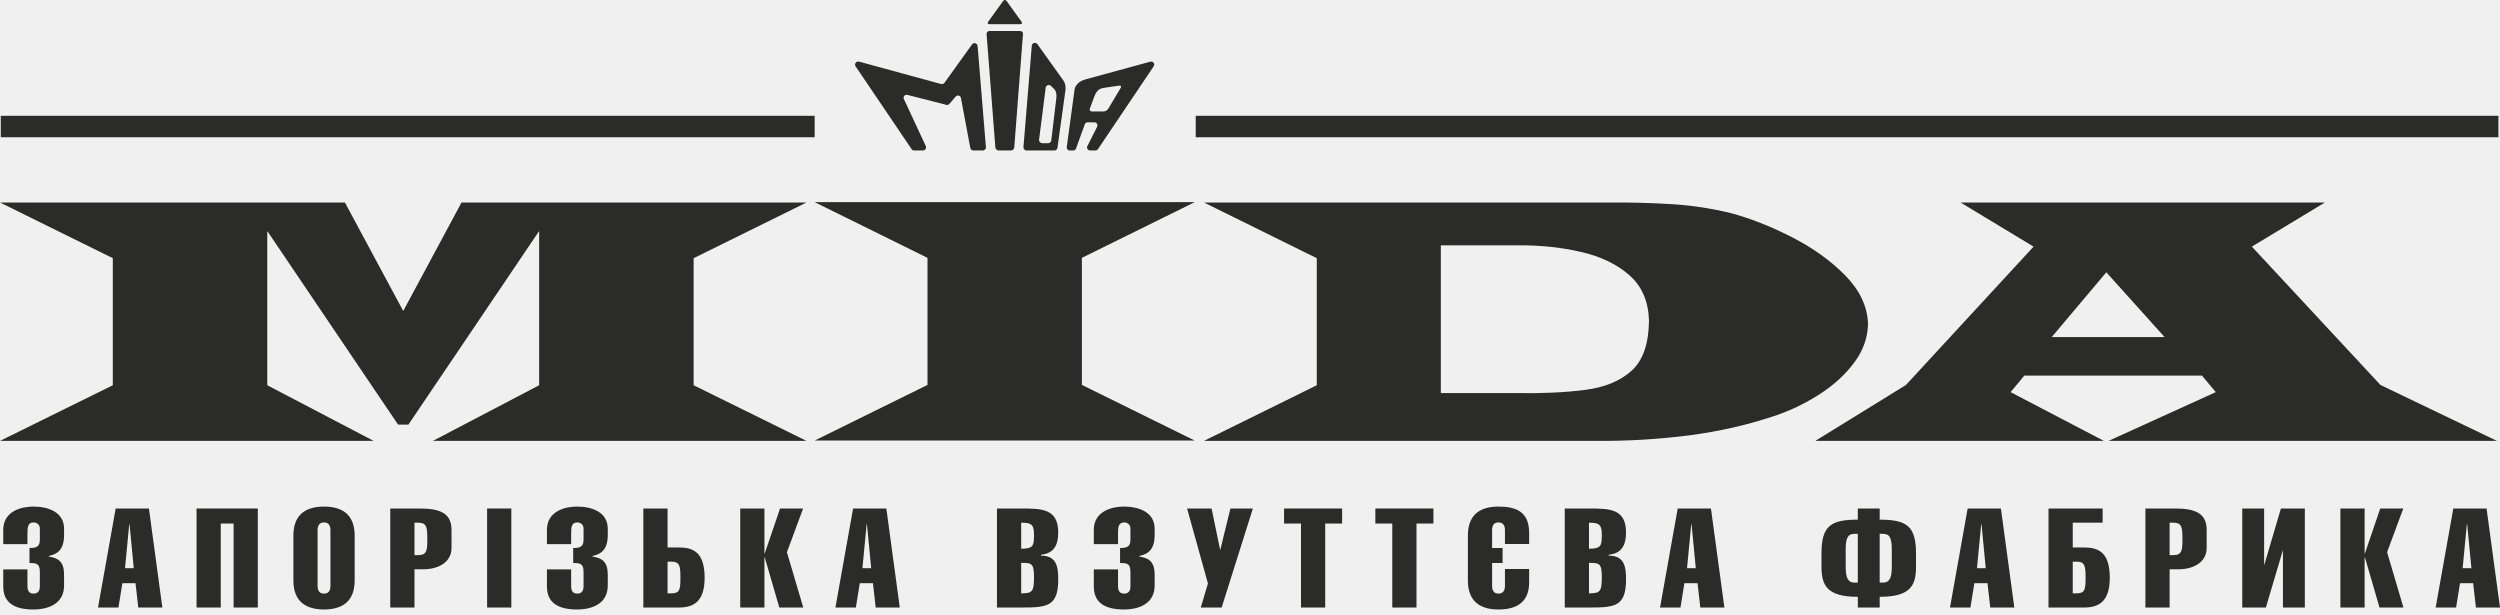
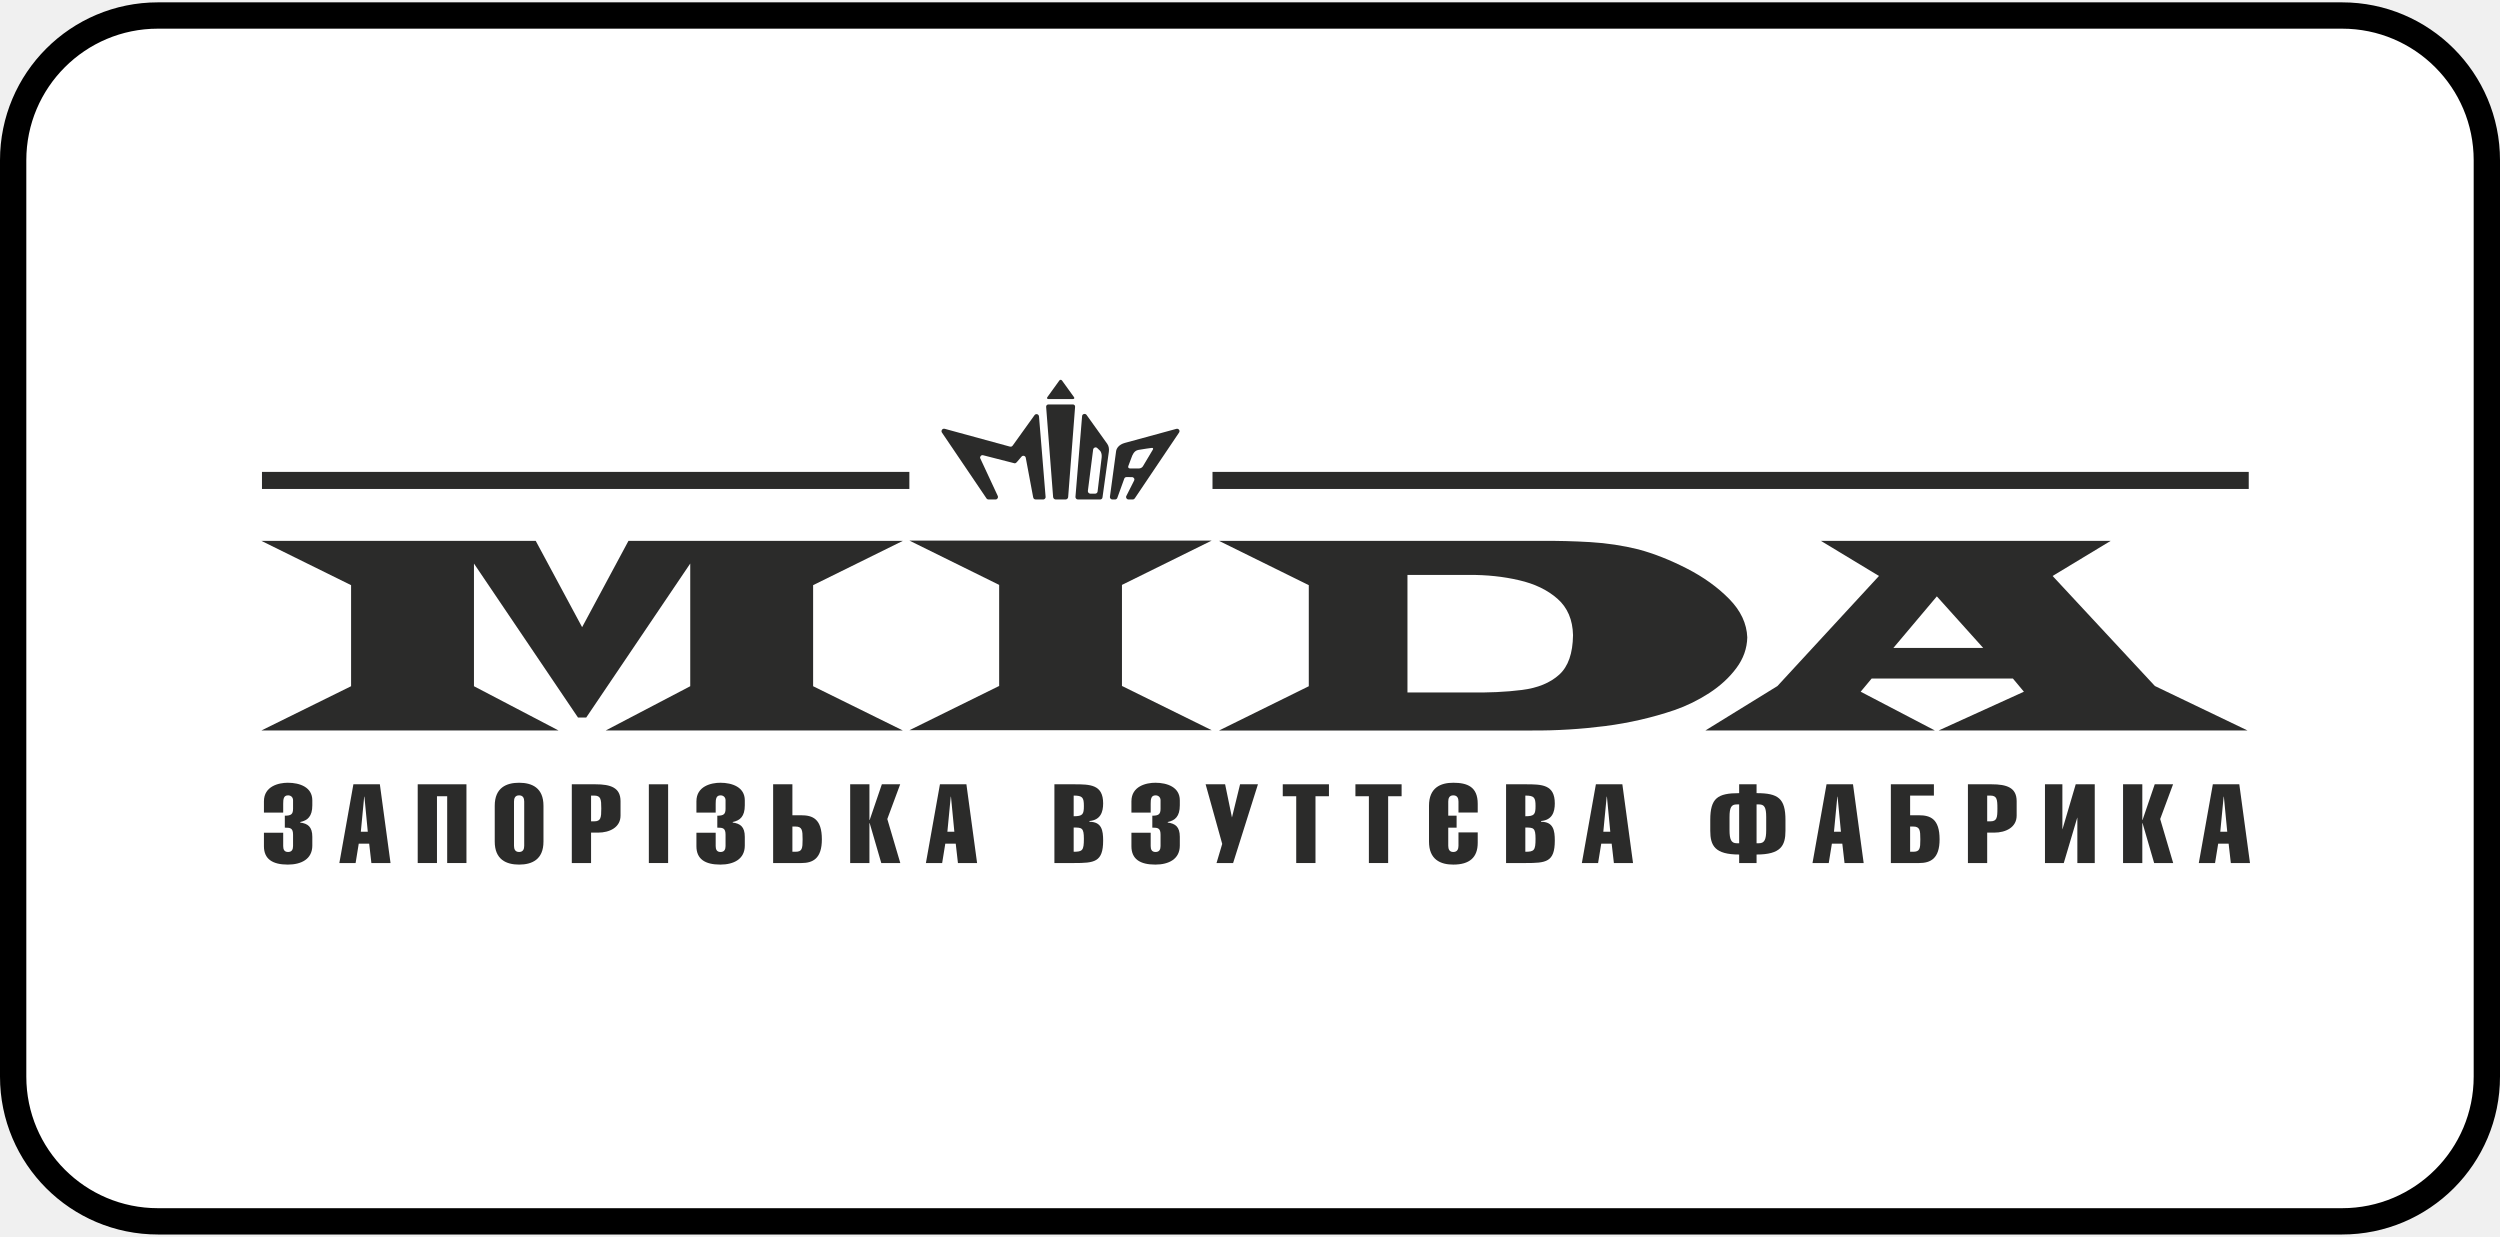
- <svg xmlns="http://www.w3.org/2000/svg" width="175" height="43" viewBox="0 0 175 43" fill="none">
-   <path d="M0.227 38.088V37.096C0.227 35.762 1.524 35.46 2.33 35.46C3.382 35.46 4.485 35.849 4.485 37.008V37.446C4.485 38.429 4.066 38.779 3.423 38.916V38.964C4.077 39.052 4.485 39.324 4.485 40.22V40.989C4.485 42.186 3.505 42.663 2.33 42.663C0.982 42.663 0.227 42.176 0.227 41.047V39.86H1.922V41.028C1.922 41.31 2.003 41.553 2.351 41.553C2.698 41.553 2.79 41.31 2.79 41.028V40.035C2.79 39.441 2.545 39.412 2.065 39.412V38.361C2.626 38.361 2.79 38.224 2.79 37.748V36.998C2.79 36.764 2.626 36.57 2.351 36.57C1.952 36.57 1.922 36.911 1.922 37.319V38.088H0.227V38.088Z" fill="#2B2B2A" />
-   <path d="M10.425 35.596L11.365 42.527H9.68L9.486 40.823H8.567L8.291 42.527H6.861L8.097 35.596H10.425V35.596ZM9.363 39.772L9.067 36.687H9.047L8.751 39.772H9.363Z" fill="#2B2B2A" />
-   <path d="M18.047 35.596V42.527H16.352V36.648H15.453V42.527H13.758V35.596H18.047Z" fill="#2B2B2A" />
-   <path d="M24.826 37.485V40.638C24.826 42.225 23.805 42.663 22.682 42.663C21.558 42.663 20.537 42.225 20.537 40.638V37.485C20.537 35.898 21.558 35.46 22.682 35.46C23.805 35.46 24.826 35.898 24.826 37.485ZM22.232 37.115V41.008C22.232 41.291 22.324 41.553 22.682 41.553C23.039 41.553 23.131 41.291 23.131 41.008V37.115C23.131 36.833 23.039 36.57 22.682 36.57C22.324 36.57 22.232 36.833 22.232 37.115V37.115Z" fill="#2B2B2A" />
-   <path d="M29.014 42.527H27.318V35.596H29.392C30.739 35.596 31.607 35.889 31.607 37.086V38.351C31.607 39.392 30.637 39.85 29.637 39.85H29.014V42.527V42.527ZM29.014 38.857H29.279C29.871 38.857 29.912 38.546 29.912 37.728C29.912 36.911 29.871 36.589 29.279 36.589H29.014V38.857Z" fill="#2B2B2A" />
-   <path d="M34.098 35.596H35.793V42.527H34.098V35.596Z" fill="#2B2B2A" />
-   <path d="M38.285 38.088V37.096C38.285 35.762 39.582 35.46 40.389 35.46C41.441 35.46 42.544 35.849 42.544 37.008V37.446C42.544 38.429 42.125 38.779 41.481 38.916V38.964C42.135 39.052 42.544 39.324 42.544 40.22V40.989C42.544 42.186 41.563 42.663 40.389 42.663C39.041 42.663 38.285 42.176 38.285 41.047V39.86H39.98V41.028C39.98 41.31 40.062 41.553 40.409 41.553C40.756 41.553 40.849 41.31 40.849 41.028V40.035C40.849 39.441 40.603 39.412 40.123 39.412V38.361C40.685 38.361 40.849 38.224 40.849 37.748V36.998C40.849 36.764 40.685 36.57 40.409 36.57C40.011 36.57 39.98 36.911 39.98 37.319V38.088H38.285Z" fill="#2B2B2A" />
-   <path d="M46.73 38.322H47.506C48.507 38.322 49.324 38.633 49.324 40.444C49.324 42.137 48.528 42.527 47.527 42.527H45.035V35.596H46.73V38.322V38.322ZM46.73 41.534H46.996C47.588 41.534 47.629 41.261 47.629 40.444C47.629 39.626 47.588 39.315 46.996 39.315H46.73V41.534V41.534Z" fill="#2B2B2A" />
-   <path d="M53.511 38.74H53.532L54.604 35.596H56.218L55.084 38.653L56.228 42.527H54.553L53.532 39.013H53.511V42.527H51.816V35.596H53.511V38.74Z" fill="#2B2B2A" />
-   <path d="M62.045 35.596L62.984 42.527H61.299L61.105 40.823H60.186L59.91 42.527H58.48L59.716 35.596H62.045V35.596ZM60.983 39.772L60.686 36.687H60.666L60.37 39.772H60.983V39.772Z" fill="#2B2B2A" />
-   <path d="M69.787 35.596H71.503C72.943 35.596 74.076 35.616 74.076 37.28C74.076 38.049 73.841 38.74 72.871 38.828V38.896C73.953 38.896 74.076 39.655 74.076 40.551C74.076 42.459 73.3 42.527 71.503 42.527H69.787V35.596ZM71.482 38.409C72.279 38.409 72.381 38.244 72.381 37.504C72.381 36.755 72.258 36.589 71.482 36.589V38.409ZM71.482 41.534C72.258 41.534 72.381 41.417 72.381 40.395C72.381 39.412 72.197 39.402 71.482 39.402V41.534Z" fill="#2B2B2A" />
-   <path d="M76.566 38.088V37.096C76.566 35.762 77.863 35.46 78.67 35.46C79.722 35.46 80.825 35.849 80.825 37.008V37.446C80.825 38.429 80.406 38.779 79.763 38.916V38.964C80.416 39.052 80.825 39.324 80.825 40.22V40.989C80.825 42.186 79.845 42.663 78.67 42.663C77.322 42.663 76.566 42.176 76.566 41.047V39.86H78.262V41.028C78.262 41.31 78.343 41.553 78.691 41.553C79.038 41.553 79.13 41.31 79.13 41.028V40.035C79.13 39.441 78.885 39.412 78.405 39.412V38.361C78.966 38.361 79.13 38.224 79.13 37.748V36.998C79.13 36.764 78.966 36.57 78.691 36.57C78.292 36.57 78.262 36.911 78.262 37.319V38.088H76.566Z" fill="#2B2B2A" />
-   <path d="M84.811 35.596L85.414 38.516L86.129 35.596H87.701L85.516 42.527H84.055L84.556 40.843L83.096 35.596H84.811Z" fill="#2B2B2A" />
-   <path d="M93.949 35.596V36.648H92.765V42.527H91.069V36.648H89.885V35.596H93.949Z" fill="#2B2B2A" />
-   <path d="M100.34 35.596V36.648H99.155V42.527H97.46V36.648H96.275V35.596H100.34Z" fill="#2B2B2A" />
-   <path d="M107.041 39.831V40.745C107.041 42.04 106.316 42.663 104.886 42.663C103.763 42.663 102.752 42.225 102.752 40.638V37.485C102.752 35.898 103.763 35.46 104.886 35.46C106.122 35.46 107.041 35.81 107.041 37.31V38.078H105.346V37.115C105.346 36.833 105.254 36.57 104.886 36.57C104.539 36.57 104.447 36.833 104.447 37.115V38.361H105.182V39.412H104.447V41.008C104.447 41.291 104.539 41.553 104.886 41.553C105.254 41.553 105.346 41.291 105.346 41.008V39.831H107.041V39.831Z" fill="#2B2B2A" />
-   <path d="M109.533 35.596H111.249C112.689 35.596 113.822 35.616 113.822 37.28C113.822 38.049 113.587 38.74 112.617 38.828V38.896C113.7 38.896 113.822 39.655 113.822 40.551C113.822 42.459 113.046 42.527 111.249 42.527H109.533V35.596ZM111.229 38.409C112.025 38.409 112.127 38.244 112.127 37.504C112.127 36.755 112.004 36.589 111.229 36.589V38.409ZM111.229 41.534C112.004 41.534 112.127 41.417 112.127 40.395C112.127 39.412 111.943 39.402 111.229 39.402V41.534Z" fill="#2B2B2A" />
-   <path d="M119.767 35.596L120.707 42.527H119.021L118.828 40.823H117.908L117.633 42.527H116.203L117.439 35.596H119.767V35.596ZM118.705 39.772L118.409 36.687H118.388L118.092 39.772H118.705V39.772Z" fill="#2B2B2A" />
-   <path d="M131.578 35.596V36.375C133.478 36.375 134.121 36.833 134.121 38.74V39.684C134.121 40.999 133.713 41.777 131.578 41.777V42.527H130.047V41.777C127.912 41.777 127.504 40.999 127.504 39.684V38.74C127.504 36.813 128.147 36.375 130.047 36.375V35.596H131.578ZM130.047 37.368H129.832C129.362 37.368 129.199 37.621 129.199 38.477V39.626C129.199 40.444 129.342 40.784 129.832 40.784H130.047V37.368ZM131.578 40.784H131.793C132.283 40.784 132.426 40.444 132.426 39.626V38.477C132.426 37.621 132.263 37.368 131.793 37.368H131.578V40.784Z" fill="#2B2B2A" />
-   <path d="M140.064 35.596L141.003 42.527H139.318L139.124 40.823H138.205L137.93 42.527H136.5L137.735 35.596H140.064V35.596ZM139.002 39.772L138.706 36.687H138.685L138.389 39.772H139.002Z" fill="#2B2B2A" />
-   <path d="M147.185 35.596V36.589H145.092V38.322H145.868C146.868 38.322 147.685 38.633 147.685 40.444C147.685 42.137 146.889 42.527 145.888 42.527H143.396V35.596H147.185V35.596ZM145.092 41.534H145.357C145.949 41.534 145.99 41.261 145.99 40.444C145.99 39.626 145.949 39.315 145.357 39.315H145.092V41.534V41.534Z" fill="#2B2B2A" />
-   <path d="M151.873 42.527H150.178V35.596H152.251C153.599 35.596 154.467 35.889 154.467 37.086V38.351C154.467 39.392 153.496 39.85 152.496 39.85H151.873V42.527V42.527ZM151.873 38.857H152.138C152.731 38.857 152.771 38.546 152.771 37.728C152.771 36.911 152.731 36.589 152.138 36.589H151.873V38.857Z" fill="#2B2B2A" />
-   <path d="M158.489 35.596V39.548H158.499L159.663 35.596H161.338V42.527H159.806V38.536H159.796L158.611 42.527H156.957V35.596H158.489Z" fill="#2B2B2A" />
-   <path d="M165.523 38.74H165.544L166.616 35.596H168.23L167.096 38.653L168.24 42.527H166.565L165.544 39.013H165.523V42.527H163.828V35.596H165.523V38.74Z" fill="#2B2B2A" />
-   <path d="M174.06 35.596L175 42.527H173.314L173.121 40.823H172.201L171.926 42.527H170.496L171.732 35.596H174.06V35.596ZM172.998 39.772L172.702 36.687H172.681L172.385 39.772H172.998V39.772Z" fill="#2B2B2A" />
-   <path d="M69.061 2.38C69.058 2.263 69.142 2.17 69.264 2.17H71.414C71.533 2.17 71.62 2.263 71.609 2.38L70.999 10.323C70.991 10.437 70.885 10.534 70.768 10.534H69.91C69.79 10.534 69.687 10.437 69.675 10.323L69.061 2.38V2.38Z" fill="#2B2B2A" />
-   <path d="M68.817 10.534C68.906 10.534 69.023 10.424 69.015 10.323L68.434 3.233C68.417 3.019 68.163 2.944 68.038 3.114L66.15 5.745C66.072 5.864 66.008 5.912 65.856 5.876L60.145 4.316C59.926 4.257 59.786 4.486 59.887 4.638L63.828 10.462C63.856 10.504 63.933 10.534 63.992 10.534H64.606C64.77 10.534 64.862 10.362 64.812 10.241L63.26 6.905C63.211 6.806 63.319 6.59 63.516 6.641L66.164 7.319C66.314 7.362 66.367 7.383 66.511 7.211L66.89 6.768C67.023 6.61 67.24 6.707 67.265 6.855L67.916 10.327C67.944 10.47 68.019 10.534 68.169 10.534H68.817V10.534Z" fill="#2B2B2A" />
-   <path d="M74.441 5.64C74.133 5.205 72.74 3.27 72.614 3.086C72.503 2.934 72.233 3.007 72.225 3.197C72.216 3.339 71.741 9.099 71.641 10.312C71.638 10.409 71.718 10.534 71.858 10.534C72.406 10.534 73.73 10.534 73.81 10.534C73.908 10.534 74.008 10.468 74.021 10.35C74.139 9.513 74.572 6.415 74.58 6.328C74.608 6.1 74.589 5.853 74.441 5.64V5.64ZM73.946 6.844C73.946 6.893 73.674 9.127 73.588 9.839C73.574 9.956 73.462 10.022 73.368 10.022C73.32 10.022 73.123 10.022 72.953 10.022C72.845 10.022 72.717 9.914 72.734 9.782C72.84 8.952 73.184 6.253 73.198 6.137C73.217 5.981 73.429 5.876 73.569 6.015C73.684 6.126 73.701 6.144 73.791 6.23C73.957 6.397 73.963 6.669 73.946 6.844V6.844Z" fill="#2B2B2A" />
-   <path d="M75.989 5.555C75.453 5.7 75.252 6.041 75.219 6.273L74.671 10.305C74.66 10.398 74.741 10.534 74.882 10.534H75.136C75.2 10.534 75.294 10.476 75.319 10.406L75.934 8.704C75.961 8.612 76.044 8.562 76.14 8.562L76.615 8.565C76.765 8.565 76.879 8.721 76.799 8.876L76.114 10.231C76.044 10.367 76.153 10.532 76.309 10.532H76.685C76.765 10.532 76.823 10.484 76.857 10.44L80.754 4.649C80.879 4.464 80.709 4.268 80.52 4.318L75.989 5.555V5.555ZM76.431 7.801C76.312 7.801 76.251 7.711 76.289 7.6C76.289 7.6 76.482 7.085 76.57 6.846C76.657 6.61 76.79 6.245 77.177 6.171C77.458 6.112 78.351 5.995 78.351 5.995C78.459 5.976 78.509 6.046 78.451 6.146L77.575 7.616C77.513 7.719 77.369 7.801 77.246 7.801H76.431V7.801Z" fill="#2B2B2A" />
-   <path d="M69.263 1.695C69.141 1.695 69.102 1.618 69.169 1.526L70.218 0.071C70.281 -0.024 70.393 -0.024 70.463 0.071L71.511 1.526C71.575 1.618 71.533 1.695 71.416 1.695H69.263V1.695Z" fill="#2B2B2A" />
-   <path d="M83.701 8.106H174.889V9.608H83.701V8.106Z" fill="#2B2B2A" />
-   <path d="M0.055 8.106H57.026V9.608H0.055V8.106Z" fill="#2B2B2A" />
-   <path fill-rule="evenodd" clip-rule="evenodd" d="M57.025 14.15L64.925 18.049V26.944L57.025 30.839H83.631L75.733 26.944V18.049L83.631 14.15H57.025Z" fill="#2B2B2A" />
-   <path fill-rule="evenodd" clip-rule="evenodd" d="M84.279 14.175L92.175 18.073V26.967L84.279 30.862H111.855C114.002 30.876 116.138 30.742 118.252 30.473C120.363 30.2 122.396 29.732 124.354 29.068C125.427 28.696 126.454 28.192 127.422 27.564C128.392 26.933 129.183 26.204 129.802 25.371C130.42 24.543 130.74 23.641 130.762 22.672C130.718 21.446 130.184 20.318 129.168 19.282C128.154 18.251 126.913 17.359 125.445 16.608C123.984 15.86 122.563 15.296 121.178 14.923C119.812 14.586 118.403 14.372 116.953 14.286C115.504 14.2 114.066 14.164 112.634 14.175H84.279ZM100.858 27.516V17.173H106.296C107.836 17.162 109.296 17.316 110.676 17.637C112.059 17.955 113.19 18.5 114.066 19.275C114.942 20.049 115.398 21.114 115.429 22.471C115.407 24.075 115.006 25.236 114.205 25.956C113.407 26.676 112.317 27.122 110.924 27.297C109.538 27.474 107.953 27.544 106.17 27.516H100.858V27.516Z" fill="#2B2B2A" />
-   <path fill-rule="evenodd" clip-rule="evenodd" d="M162.742 14.175H137.238L142.35 17.264L133.416 26.949L127.072 30.862H147.273L140.74 27.449L141.705 26.29H154.136L155.105 27.449L147.598 30.862H174.785L166.633 26.949L157.63 17.264L162.742 14.175V14.175ZM147.442 19.06L151.52 23.595H143.621L147.442 19.06V19.06Z" fill="#2B2B2A" />
-   <path d="M28.226 21.77L32.306 14.175H56.453L48.554 18.073V26.967L56.453 30.862H30.301L37.741 26.967V16.171L28.588 29.723H27.865L18.709 16.171V26.967L26.154 30.862H0L7.896 26.967V18.073L0 14.175H24.144L28.226 21.77Z" fill="#2B2B2A" />
+ <svg xmlns="http://www.w3.org/2000/svg" width="190" height="94" viewBox="0 0 190 94" fill="none">
+   <rect x="1" y="1.179" width="188" height="91.643" rx="11" fill="white" stroke="black" stroke-width="2" />
+   <path d="M20.059 61.758V60.901C20.059 59.749 21.179 59.489 21.875 59.489C22.784 59.489 23.736 59.825 23.736 60.825V61.203C23.736 62.052 23.375 62.355 22.819 62.473V62.515C23.384 62.59 23.736 62.826 23.736 63.599V64.263C23.736 65.297 22.89 65.709 21.875 65.709C20.711 65.709 20.059 65.289 20.059 64.314V63.288H21.523V64.297C21.523 64.541 21.593 64.751 21.893 64.751C22.193 64.751 22.272 64.541 22.272 64.297V63.439C22.272 62.926 22.061 62.901 21.646 62.901V61.993C22.131 61.993 22.272 61.876 22.272 61.464V60.817C22.272 60.615 22.131 60.447 21.893 60.447C21.549 60.447 21.523 60.741 21.523 61.094V61.758H20.059V61.758Z" fill="#2B2B2A" />
+   <path d="M28.869 59.606L29.68 65.591H28.225L28.058 64.12H27.264L27.026 65.591H25.791L26.858 59.606H28.869V59.606ZM27.952 63.212L27.696 60.547H27.678L27.423 63.212H27.952Z" fill="#2B2B2A" />
+   <path d="M35.45 59.606V65.591H33.986V60.514H33.21V65.591H31.746V59.606H35.45Z" fill="#2B2B2A" />
+   <path d="M41.304 61.237V63.961C41.304 65.331 40.422 65.709 39.452 65.709C38.482 65.709 37.6 65.331 37.6 63.961V61.237C37.6 59.867 38.482 59.489 39.452 59.489C40.422 59.489 41.304 59.867 41.304 61.237ZM39.064 60.917V64.28C39.064 64.524 39.143 64.751 39.452 64.751C39.761 64.751 39.84 64.524 39.84 64.28V60.917C39.84 60.674 39.761 60.447 39.452 60.447C39.143 60.447 39.064 60.674 39.064 60.917V60.917Z" fill="#2B2B2A" />
+   <path d="M44.921 65.591H43.457V59.606H45.247C46.412 59.606 47.161 59.858 47.161 60.892V61.985C47.161 62.884 46.324 63.279 45.459 63.279H44.921V65.591V65.591ZM44.921 62.422H45.151C45.662 62.422 45.697 62.153 45.697 61.447C45.697 60.741 45.662 60.464 45.151 60.464H44.921V62.422Z" fill="#2B2B2A" />
+   <path d="M49.312 59.606H50.777V65.591H49.312V59.606Z" fill="#2B2B2A" />
+   <path d="M52.928 61.758V60.901C52.928 59.749 54.048 59.489 54.745 59.489C55.653 59.489 56.605 59.825 56.605 60.825V61.203C56.605 62.052 56.244 62.355 55.688 62.473V62.515C56.253 62.59 56.605 62.826 56.605 63.599V64.263C56.605 65.297 55.759 65.709 54.745 65.709C53.581 65.709 52.928 65.289 52.928 64.314V63.288H54.392V64.297C54.392 64.541 54.462 64.751 54.762 64.751C55.062 64.751 55.142 64.541 55.142 64.297V63.439C55.142 62.926 54.93 62.901 54.515 62.901V61.993C55 61.993 55.142 61.876 55.142 61.464V60.817C55.142 60.615 55 60.447 54.762 60.447C54.418 60.447 54.392 60.741 54.392 61.094V61.758H52.928Z" fill="#2B2B2A" />
+   <path d="M60.222 61.96H60.892C61.756 61.96 62.462 62.229 62.462 63.792C62.462 65.255 61.774 65.591 60.91 65.591H58.758V59.606H60.222V61.96V61.96ZM60.222 64.734H60.451C60.963 64.734 60.998 64.498 60.998 63.792C60.998 63.086 60.963 62.817 60.451 62.817H60.222V64.734V64.734Z" fill="#2B2B2A" />
+   <path d="M66.077 62.321H66.095L67.021 59.606H68.414L67.435 62.246L68.423 65.591H66.977L66.095 62.556H66.077V65.591H64.613V59.606H66.077V62.321Z" fill="#2B2B2A" />
+   <path d="M73.447 59.606L74.259 65.591H72.803L72.636 64.12H71.842L71.604 65.591H70.369L71.436 59.606H73.447V59.606ZM72.53 63.212L72.274 60.547H72.257L72.001 63.212H72.53V63.212Z" fill="#2B2B2A" />
+   <path d="M80.135 59.606H81.617C82.86 59.606 83.839 59.623 83.839 61.06C83.839 61.724 83.636 62.321 82.798 62.397V62.456C83.733 62.456 83.839 63.111 83.839 63.885C83.839 65.532 83.169 65.591 81.617 65.591H80.135V59.606ZM81.599 62.035C82.287 62.035 82.375 61.892 82.375 61.254C82.375 60.606 82.269 60.464 81.599 60.464V62.035ZM81.599 64.734C82.269 64.734 82.375 64.633 82.375 63.75C82.375 62.901 82.216 62.893 81.599 62.893V64.734Z" fill="#2B2B2A" />
+   <path d="M85.988 61.758V60.901C85.988 59.749 87.108 59.489 87.805 59.489C88.714 59.489 89.666 59.825 89.666 60.825V61.203C89.666 62.052 89.304 62.355 88.749 62.473V62.515C89.313 62.59 89.666 62.826 89.666 63.599V64.263C89.666 65.297 88.819 65.709 87.805 65.709C86.641 65.709 85.988 65.289 85.988 64.314V63.288H87.452V64.297C87.452 64.541 87.523 64.751 87.823 64.751C88.123 64.751 88.202 64.541 88.202 64.297V63.439C88.202 62.926 87.99 62.901 87.576 62.901V61.993C88.061 61.993 88.202 61.876 88.202 61.464V60.817C88.202 60.615 88.061 60.447 87.823 60.447C87.479 60.447 87.452 60.741 87.452 61.094V61.758H85.988Z" fill="#2B2B2A" />
+   <path d="M93.109 59.606L93.629 62.128L94.246 59.606H95.604L93.717 65.591H92.456L92.888 64.137L91.627 59.606H93.109Z" fill="#2B2B2A" />
+   <path d="M101 59.606V60.514H99.977V65.591H98.513V60.514H97.49V59.606H101Z" fill="#2B2B2A" />
+   <path d="M106.522 59.606V60.514H105.499V65.591H104.035V60.514H103.012V59.606H106.522Z" fill="#2B2B2A" />
+   <path d="M112.307 63.263V64.053C112.307 65.171 111.681 65.709 110.447 65.709C109.477 65.709 108.604 65.331 108.604 63.961V61.237C108.604 59.867 109.477 59.489 110.447 59.489C111.514 59.489 112.307 59.791 112.307 61.086V61.75H110.844V60.917C110.844 60.674 110.764 60.447 110.447 60.447C110.147 60.447 110.067 60.674 110.067 60.917V61.993H110.702V62.901H110.067V64.28C110.067 64.524 110.147 64.751 110.447 64.751C110.764 64.751 110.844 64.524 110.844 64.28V63.263H112.307V63.263Z" fill="#2B2B2A" />
+   <path d="M114.461 59.606H115.943C117.186 59.606 118.165 59.623 118.165 61.06C118.165 61.724 117.962 62.321 117.124 62.397V62.456C118.059 62.456 118.165 63.111 118.165 63.885C118.165 65.532 117.495 65.591 115.943 65.591H114.461V59.606ZM115.925 62.035C116.613 62.035 116.701 61.892 116.701 61.254C116.701 60.606 116.595 60.464 115.925 60.464V62.035ZM115.925 64.734C116.595 64.734 116.701 64.633 116.701 63.75C116.701 62.901 116.542 62.893 115.925 62.893V64.734Z" fill="#2B2B2A" />
+   <path d="M123.299 59.606L124.11 65.591H122.655L122.487 64.12H121.694L121.455 65.591H120.221L121.288 59.606H123.299V59.606ZM122.381 63.212L122.126 60.547H122.108L121.852 63.212H122.381V63.212Z" fill="#2B2B2A" />
+   <path d="M133.499 59.606V60.279C135.14 60.279 135.695 60.673 135.695 62.321V63.137C135.695 64.272 135.343 64.944 133.499 64.944V65.591H132.176V64.944C130.333 64.944 129.98 64.272 129.98 63.137V62.321C129.98 60.657 130.536 60.279 132.176 60.279V59.606H133.499ZM132.176 61.136H131.991C131.586 61.136 131.444 61.355 131.444 62.094V63.086C131.444 63.792 131.568 64.087 131.991 64.087H132.176V61.136ZM133.499 64.087H133.684C134.108 64.087 134.231 63.792 134.231 63.086V62.094C134.231 61.355 134.09 61.136 133.684 61.136H133.499V64.087Z" fill="#2B2B2A" />
+   <path d="M140.828 59.606L141.639 65.591H140.184L140.016 64.12H139.223L138.985 65.591H137.75L138.817 59.606H140.828V59.606ZM139.911 63.212L139.655 60.547H139.637L139.382 63.212H139.911Z" fill="#2B2B2A" />
+   <path d="M146.977 59.606V60.464H145.169V61.96H145.839C146.703 61.96 147.409 62.229 147.409 63.792C147.409 65.255 146.721 65.591 145.857 65.591H143.705V59.606H146.977V59.606ZM145.169 64.734H145.398C145.91 64.734 145.945 64.498 145.945 63.792C145.945 63.086 145.91 62.817 145.398 62.817H145.169V64.734V64.734Z" fill="#2B2B2A" />
+   <path d="M151.026 65.591H149.562V59.606H151.353C152.517 59.606 153.266 59.858 153.266 60.892V61.985C153.266 62.884 152.429 63.279 151.564 63.279H151.026V65.591V65.591ZM151.026 62.422H151.256C151.767 62.422 151.803 62.153 151.803 61.447C151.803 60.741 151.767 60.464 151.256 60.464H151.026V62.422Z" fill="#2B2B2A" />
+   <path d="M156.741 59.606V63.019H156.75L157.755 59.606H159.201V65.591H157.879V62.145H157.87L156.847 65.591H155.418V59.606H156.741Z" fill="#2B2B2A" />
+   <path d="M162.816 62.321H162.833L163.759 59.606H165.153L164.174 62.246L165.162 65.591H163.715L162.833 62.556H162.816V65.591H161.352V59.606H162.816V62.321Z" fill="#2B2B2A" />
+   <path d="M170.187 59.606L170.999 65.591H169.543L169.376 64.12H168.582L168.344 65.591H167.109L168.176 59.606H170.187V59.606ZM169.27 63.212L169.014 60.547H168.997L168.741 63.212H169.27V63.212Z" fill="#2B2B2A" />
+   <path d="M79.506 30.919C79.504 30.818 79.576 30.737 79.681 30.737H81.538C81.641 30.737 81.716 30.818 81.707 30.919L81.18 37.779C81.173 37.877 81.082 37.961 80.981 37.961H80.239C80.136 37.961 80.047 37.877 80.037 37.779L79.506 30.919V30.919Z" fill="#2B2B2A" />
+   <path d="M79.296 37.961C79.373 37.961 79.474 37.866 79.467 37.779L78.965 31.656C78.95 31.471 78.731 31.407 78.623 31.553L76.993 33.825C76.925 33.928 76.87 33.969 76.738 33.938L71.806 32.591C71.617 32.54 71.497 32.738 71.583 32.869L74.987 37.899C75.011 37.935 75.078 37.961 75.129 37.961H75.66C75.801 37.961 75.88 37.812 75.837 37.708L74.497 34.827C74.454 34.742 74.548 34.555 74.718 34.599L77.005 35.184C77.134 35.222 77.18 35.24 77.305 35.091L77.632 34.709C77.747 34.572 77.934 34.656 77.956 34.784L78.518 37.782C78.542 37.906 78.607 37.961 78.736 37.961H79.296V37.961Z" fill="#2B2B2A" />
+   <path d="M84.153 33.735C83.887 33.359 82.683 31.687 82.575 31.529C82.479 31.398 82.246 31.46 82.239 31.625C82.231 31.747 81.821 36.722 81.734 37.769C81.732 37.853 81.802 37.961 81.922 37.961C82.395 37.961 83.538 37.961 83.608 37.961C83.692 37.961 83.779 37.904 83.79 37.803C83.892 37.079 84.266 34.404 84.273 34.329C84.297 34.132 84.28 33.918 84.153 33.735V33.735ZM83.725 34.774C83.725 34.817 83.49 36.746 83.416 37.361C83.404 37.462 83.308 37.519 83.226 37.519C83.185 37.519 83.015 37.519 82.868 37.519C82.774 37.519 82.664 37.426 82.678 37.312C82.77 36.595 83.067 34.264 83.079 34.164C83.096 34.029 83.279 33.938 83.399 34.058C83.499 34.154 83.514 34.169 83.591 34.244C83.735 34.389 83.74 34.624 83.725 34.774V34.774Z" fill="#2B2B2A" />
+   <path d="M85.491 33.661C85.028 33.787 84.854 34.081 84.825 34.281L84.353 37.763C84.343 37.843 84.413 37.961 84.535 37.961H84.754C84.809 37.961 84.891 37.911 84.912 37.851L85.443 36.381C85.467 36.301 85.538 36.258 85.621 36.258L86.031 36.261C86.161 36.261 86.259 36.395 86.19 36.529L85.599 37.7C85.538 37.817 85.632 37.959 85.767 37.959H86.091C86.161 37.959 86.212 37.918 86.24 37.88L89.606 32.879C89.714 32.719 89.567 32.55 89.404 32.593L85.491 33.661V33.661ZM85.873 35.601C85.769 35.601 85.717 35.523 85.75 35.427C85.75 35.427 85.916 34.982 85.993 34.776C86.067 34.572 86.183 34.257 86.516 34.194C86.759 34.142 87.53 34.041 87.53 34.041C87.624 34.024 87.667 34.085 87.617 34.171L86.86 35.441C86.807 35.53 86.683 35.601 86.576 35.601H85.873V35.601Z" fill="#2B2B2A" />
+   <path d="M79.682 30.328C79.576 30.328 79.543 30.261 79.6 30.181L80.506 28.925C80.561 28.843 80.657 28.843 80.717 28.925L81.623 30.181C81.678 30.261 81.642 30.328 81.541 30.328H79.682V30.328Z" fill="#2B2B2A" />
+   <path d="M92.15 35.864H170.904V37.161H92.15V35.864Z" fill="#2B2B2A" />
+   <path d="M19.91 35.864H69.112V37.161H19.91V35.864Z" fill="#2B2B2A" />
+   <path fill-rule="evenodd" clip-rule="evenodd" d="M69.113 41.084L75.936 44.452V52.133L69.113 55.497H92.091L85.269 52.133V44.452L92.091 41.084H69.113Z" fill="#2B2B2A" />
+   <path fill-rule="evenodd" clip-rule="evenodd" d="M92.648 41.106L99.468 44.472V52.154L92.648 55.518H116.464C118.318 55.529 120.163 55.414 121.988 55.181C123.812 54.946 125.568 54.541 127.258 53.968C128.185 53.647 129.072 53.212 129.908 52.669C130.746 52.124 131.429 51.494 131.964 50.775C132.497 50.06 132.774 49.281 132.793 48.444C132.754 47.385 132.293 46.411 131.416 45.517C130.54 44.626 129.468 43.856 128.2 43.207C126.939 42.561 125.712 42.073 124.515 41.752C123.336 41.461 122.119 41.276 120.867 41.201C119.615 41.127 118.374 41.096 117.136 41.106H92.648ZM106.967 52.628V43.695H111.663C112.993 43.685 114.254 43.818 115.445 44.096C116.64 44.37 117.617 44.84 118.374 45.511C119.13 46.178 119.524 47.099 119.55 48.271C119.532 49.655 119.185 50.658 118.494 51.28C117.804 51.902 116.863 52.287 115.66 52.438C114.463 52.591 113.094 52.652 111.554 52.628H106.967V52.628Z" fill="#2B2B2A" />
+   <path fill-rule="evenodd" clip-rule="evenodd" d="M160.413 41.105H138.387L142.802 43.774L135.086 52.138L129.607 55.517H147.053L141.411 52.57L142.245 51.569H152.981L153.817 52.57L147.334 55.517H170.814L163.773 52.138L155.998 43.774L160.413 41.105V41.105ZM147.2 45.324L150.721 49.241H143.899L147.2 45.324V45.324Z" fill="#2B2B2A" />
+   <path d="M44.241 47.665L47.764 41.105H68.618L61.797 44.472V52.153L68.618 55.517H46.032L52.458 52.153V42.83L44.553 54.533H43.928L36.021 42.83V52.153L42.451 55.517H19.863L26.682 52.153V44.472L19.863 41.105H40.715L44.241 47.665Z" fill="#2B2B2A" />
</svg>
